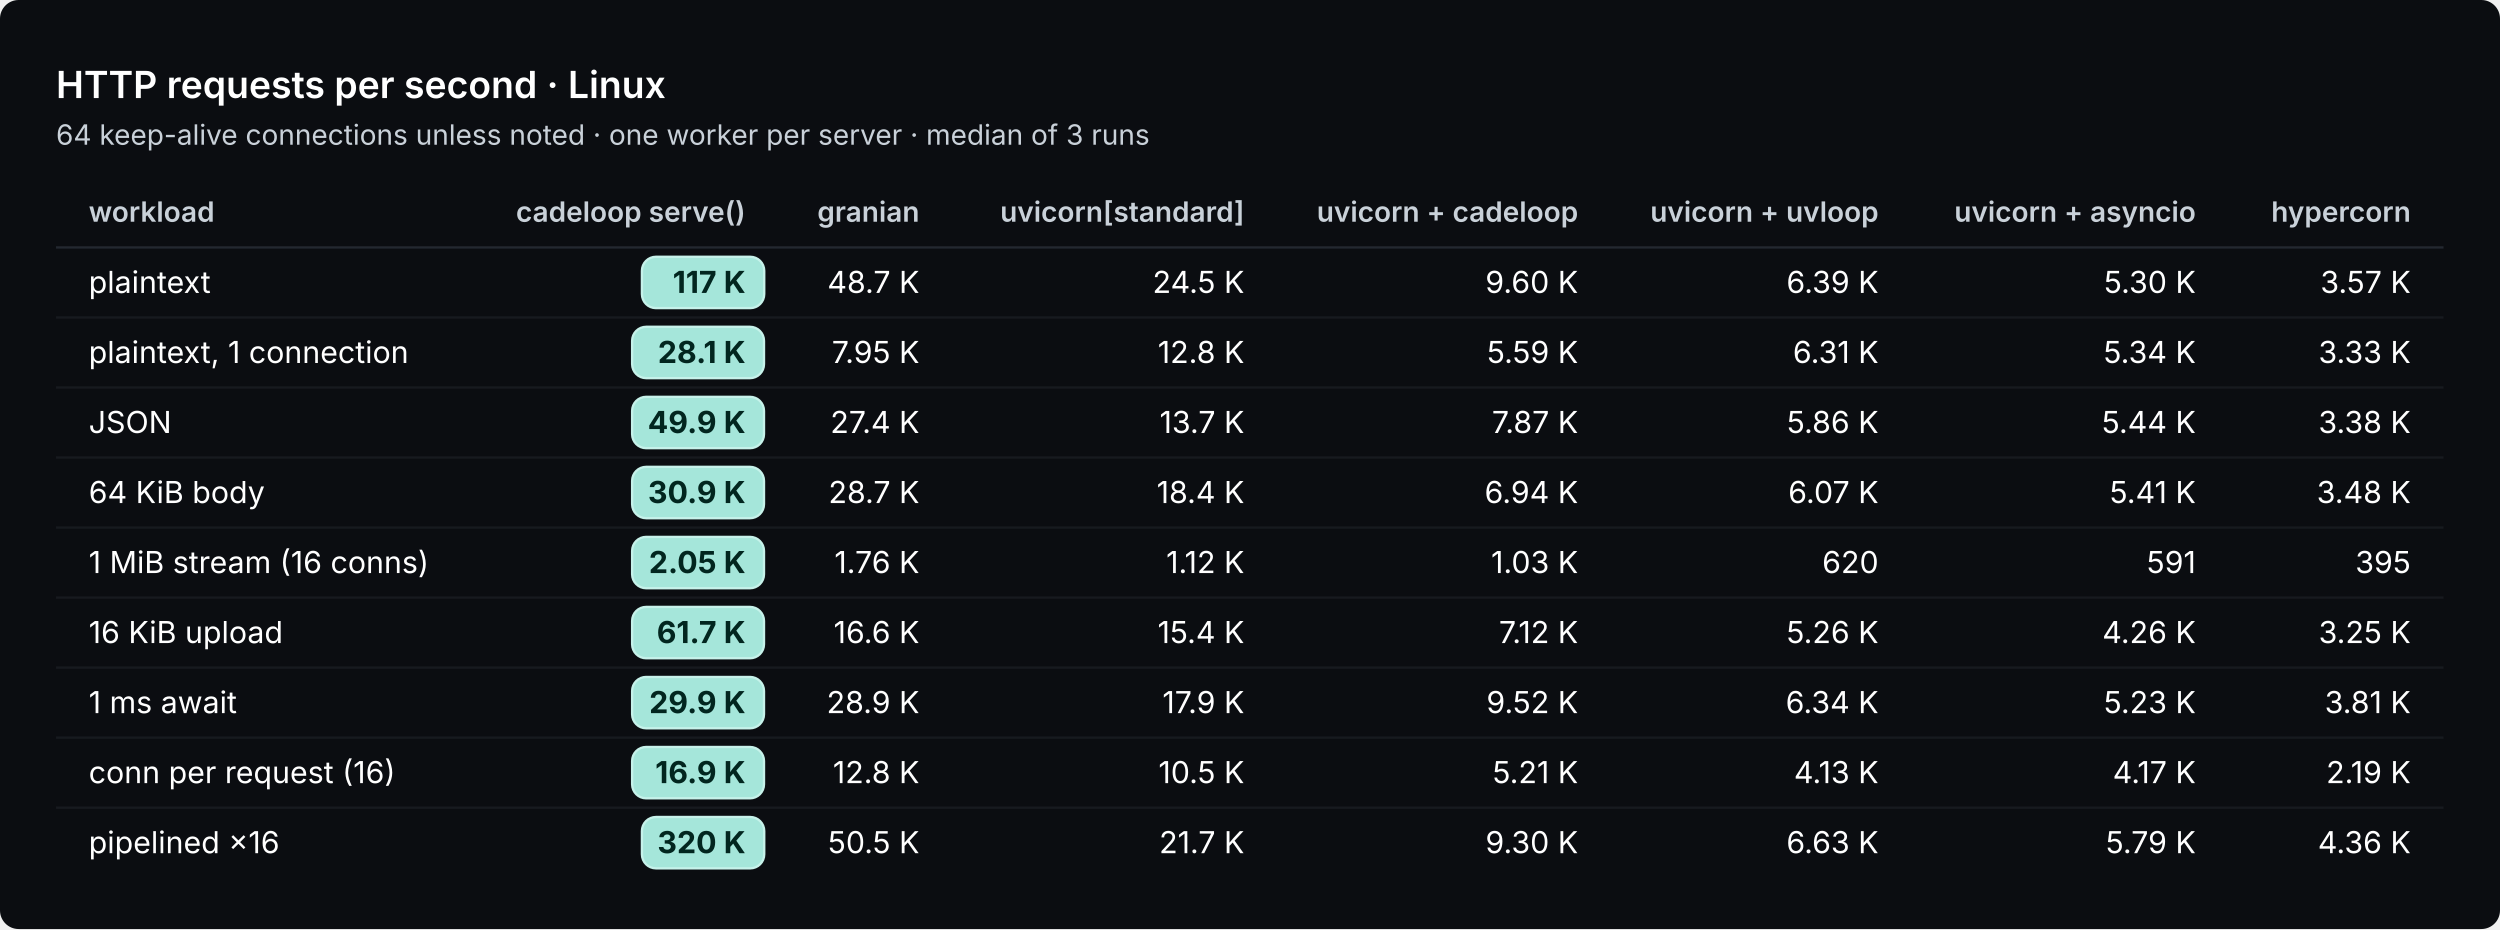
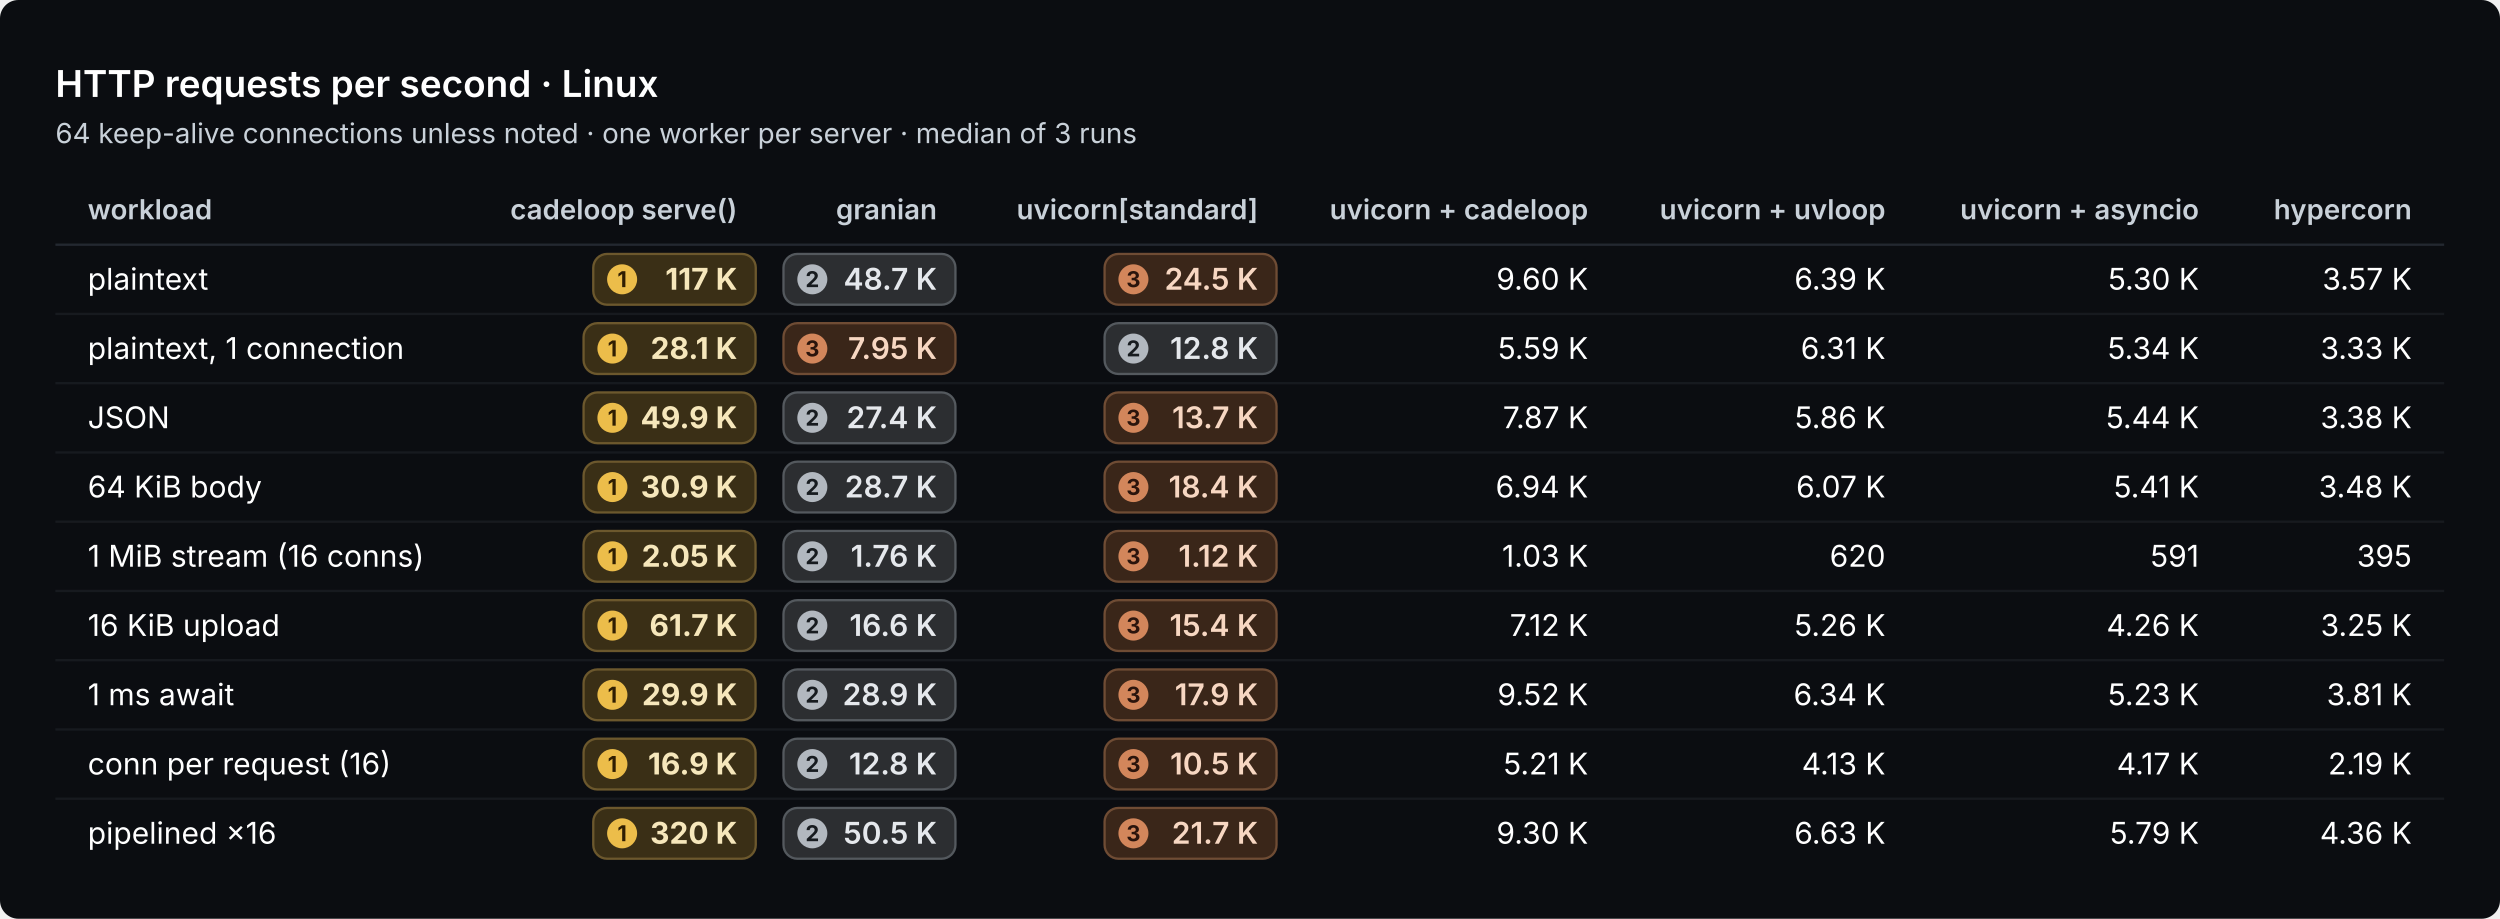
- <svg xmlns="http://www.w3.org/2000/svg" viewBox="0 0 1071 398" width="1071" height="398" font-family="system-ui, -apple-system, 'Segoe UI', sans-serif">
-   <rect width="1071" height="398" fill="#0B0D11" rx="8" />
+ <svg xmlns="http://www.w3.org/2000/svg" viewBox="0 0 1083 398" width="1083" height="398" font-family="system-ui, -apple-system, 'Segoe UI', sans-serif">
+   <rect width="1083" height="398" fill="#0B0D11" rx="8" />
  <text x="24" y="42" font-size="16" font-weight="600" fill="#ffffff">HTTP requests per second · Linux</text>
  <text x="24" y="62" font-size="12" fill="#c9d1d9">64 keep-alive connections unless noted · one worker per server · median of 3 runs</text>
  <text x="38.0" y="95.0" font-size="12" font-weight="600" fill="#c9d1d9">workload</text>
  <text x="319.4" y="95.0" font-size="12" font-weight="600" text-anchor="end" fill="#c9d1d9">cadeloop serve()</text>
-   <text x="393.9" y="95.0" font-size="12" font-weight="600" text-anchor="end" fill="#c9d1d9">granian</text>
-   <text x="533.1" y="95.0" font-size="12" font-weight="600" text-anchor="end" fill="#c9d1d9">uvicorn[standard]</text>
-   <text x="676.1" y="95.0" font-size="12" font-weight="600" text-anchor="end" fill="#c9d1d9">uvicorn + cadeloop</text>
-   <text x="804.8" y="95.0" font-size="12" font-weight="600" text-anchor="end" fill="#c9d1d9">uvicorn + uvloop</text>
-   <text x="940.7" y="95.0" font-size="12" font-weight="600" text-anchor="end" fill="#c9d1d9">uvicorn + asyncio</text>
-   <text x="1032.8" y="95.0" font-size="12" font-weight="600" text-anchor="end" fill="#c9d1d9">hypercorn</text>
-   <line x1="24" y1="106.0" x2="1046.8" y2="106.0" stroke="#232830" stroke-width="1" />
+   <text x="405.9" y="95.0" font-size="12" font-weight="600" text-anchor="end" fill="#c9d1d9">granian</text>
+   <text x="545.0" y="95.0" font-size="12" font-weight="600" text-anchor="end" fill="#c9d1d9">uvicorn[standard]</text>
+   <text x="688.0" y="95.0" font-size="12" font-weight="600" text-anchor="end" fill="#c9d1d9">uvicorn + cadeloop</text>
+   <text x="816.8" y="95.0" font-size="12" font-weight="600" text-anchor="end" fill="#c9d1d9">uvicorn + uvloop</text>
+   <text x="952.6" y="95.0" font-size="12" font-weight="600" text-anchor="end" fill="#c9d1d9">uvicorn + asyncio</text>
+   <text x="1044.8" y="95.0" font-size="12" font-weight="600" text-anchor="end" fill="#c9d1d9">hypercorn</text>
+   <line x1="24" y1="106.0" x2="1058.8" y2="106.0" stroke="#232830" stroke-width="1" />
  <text x="38.0" y="125.5" font-size="13" fill="#ffffff">plaintext</text>
-   <rect x="275.0" y="110.0" width="52.4" height="22" rx="6" fill="#a5e6da" stroke="#c6f2ea" stroke-width="1" />
-   <text x="319.4" y="125.5" font-size="13" text-anchor="end" font-weight="700" fill="#02261f">117 K</text>
-   <text x="393.9" y="125.5" font-size="13" text-anchor="end" fill="#ffffff">48.7 K</text>
-   <text x="533.1" y="125.5" font-size="13" text-anchor="end" fill="#ffffff">24.5 K</text>
-   <text x="676.1" y="125.5" font-size="13" text-anchor="end" fill="#ffffff">9.60 K</text>
-   <text x="804.8" y="125.5" font-size="13" text-anchor="end" fill="#ffffff">6.39 K</text>
-   <text x="940.7" y="125.5" font-size="13" text-anchor="end" fill="#ffffff">5.30 K</text>
-   <text x="1032.8" y="125.5" font-size="13" text-anchor="end" fill="#ffffff">3.57 K</text>
-   <line x1="24" y1="136.0" x2="1046.8" y2="136.0" stroke="#171A1F" stroke-width="1" />
+   <rect x="257.0" y="110.0" width="70.4" height="22" rx="6" fill="#3a2f16" stroke="#6c582d" stroke-width="1" />
+   <circle cx="269.5" cy="121.0" r="6.5" fill="#ecbd4a" />
+   <text x="269.5" y="124.4" font-size="9.5" font-weight="700" text-anchor="middle" fill="#2f1e02">1</text>
+   <text x="319.4" y="125.5" font-size="13" text-anchor="end" font-weight="700" fill="#f6e7bb">117 K</text>
+   <rect x="339.4" y="110.0" width="74.5" height="22" rx="6" fill="#2c2e31" stroke="#54595e" stroke-width="1" />
+   <circle cx="351.9" cy="121.0" r="6.5" fill="#b2b8bf" />
+   <text x="351.9" y="124.4" font-size="9.5" font-weight="700" text-anchor="middle" fill="#171b1f">2</text>
+   <text x="405.9" y="125.5" font-size="13" text-anchor="end" font-weight="600" fill="#e5e8ec">48.7 K</text>
+   <rect x="478.5" y="110.0" width="74.5" height="22" rx="6" fill="#3a2619" stroke="#6f4c34" stroke-width="1" />
+   <circle cx="491.0" cy="121.0" r="6.5" fill="#d2865b" />
+   <text x="491.0" y="124.4" font-size="9.5" font-weight="700" text-anchor="middle" fill="#2a140c">3</text>
+   <text x="545.0" y="125.5" font-size="13" text-anchor="end" font-weight="600" fill="#f7d7c2">24.5 K</text>
+   <text x="688.0" y="125.5" font-size="13" text-anchor="end" fill="#ffffff">9.60 K</text>
+   <text x="816.8" y="125.5" font-size="13" text-anchor="end" fill="#ffffff">6.39 K</text>
+   <text x="952.6" y="125.5" font-size="13" text-anchor="end" fill="#ffffff">5.30 K</text>
+   <text x="1044.8" y="125.5" font-size="13" text-anchor="end" fill="#ffffff">3.57 K</text>
+   <line x1="24" y1="136.0" x2="1058.8" y2="136.0" stroke="#171A1F" stroke-width="1" />
  <text x="38.0" y="155.5" font-size="13" fill="#ffffff">plaintext, 1 connection</text>
-   <rect x="270.8" y="140.0" width="56.5" height="22" rx="6" fill="#a5e6da" stroke="#c6f2ea" stroke-width="1" />
-   <text x="319.4" y="155.5" font-size="13" text-anchor="end" font-weight="700" fill="#02261f">28.1 K</text>
-   <text x="393.9" y="155.5" font-size="13" text-anchor="end" fill="#ffffff">7.95 K</text>
-   <text x="533.1" y="155.5" font-size="13" text-anchor="end" fill="#ffffff">12.8 K</text>
-   <text x="676.1" y="155.5" font-size="13" text-anchor="end" fill="#ffffff">5.59 K</text>
-   <text x="804.8" y="155.5" font-size="13" text-anchor="end" fill="#ffffff">6.31 K</text>
-   <text x="940.7" y="155.5" font-size="13" text-anchor="end" fill="#ffffff">5.34 K</text>
-   <text x="1032.8" y="155.5" font-size="13" text-anchor="end" fill="#ffffff">3.33 K</text>
-   <line x1="24" y1="166.0" x2="1046.8" y2="166.0" stroke="#171A1F" stroke-width="1" />
+   <rect x="252.8" y="140.0" width="74.5" height="22" rx="6" fill="#3a2f16" stroke="#6c582d" stroke-width="1" />
+   <circle cx="265.3" cy="151.0" r="6.5" fill="#ecbd4a" />
+   <text x="265.3" y="154.4" font-size="9.5" font-weight="700" text-anchor="middle" fill="#2f1e02">1</text>
+   <text x="319.4" y="155.5" font-size="13" text-anchor="end" font-weight="700" fill="#f6e7bb">28.1 K</text>
+   <rect x="339.4" y="140.0" width="74.5" height="22" rx="6" fill="#3a2619" stroke="#6f4c34" stroke-width="1" />
+   <circle cx="351.9" cy="151.0" r="6.5" fill="#d2865b" />
+   <text x="351.9" y="154.4" font-size="9.5" font-weight="700" text-anchor="middle" fill="#2a140c">3</text>
+   <text x="405.9" y="155.5" font-size="13" text-anchor="end" font-weight="600" fill="#f7d7c2">7.95 K</text>
+   <rect x="478.5" y="140.0" width="74.5" height="22" rx="6" fill="#2c2e31" stroke="#54595e" stroke-width="1" />
+   <circle cx="491.0" cy="151.0" r="6.5" fill="#b2b8bf" />
+   <text x="491.0" y="154.4" font-size="9.5" font-weight="700" text-anchor="middle" fill="#171b1f">2</text>
+   <text x="545.0" y="155.5" font-size="13" text-anchor="end" font-weight="600" fill="#e5e8ec">12.8 K</text>
+   <text x="688.0" y="155.5" font-size="13" text-anchor="end" fill="#ffffff">5.59 K</text>
+   <text x="816.8" y="155.5" font-size="13" text-anchor="end" fill="#ffffff">6.31 K</text>
+   <text x="952.6" y="155.5" font-size="13" text-anchor="end" fill="#ffffff">5.34 K</text>
+   <text x="1044.8" y="155.5" font-size="13" text-anchor="end" fill="#ffffff">3.33 K</text>
+   <line x1="24" y1="166.0" x2="1058.8" y2="166.0" stroke="#171A1F" stroke-width="1" />
  <text x="38.0" y="185.5" font-size="13" fill="#ffffff">JSON</text>
-   <rect x="270.8" y="170.0" width="56.5" height="22" rx="6" fill="#a5e6da" stroke="#c6f2ea" stroke-width="1" />
-   <text x="319.4" y="185.5" font-size="13" text-anchor="end" font-weight="700" fill="#02261f">49.9 K</text>
-   <text x="393.9" y="185.5" font-size="13" text-anchor="end" fill="#ffffff">27.4 K</text>
-   <text x="533.1" y="185.5" font-size="13" text-anchor="end" fill="#ffffff">13.7 K</text>
-   <text x="676.1" y="185.5" font-size="13" text-anchor="end" fill="#ffffff">7.87 K</text>
-   <text x="804.8" y="185.5" font-size="13" text-anchor="end" fill="#ffffff">5.86 K</text>
-   <text x="940.7" y="185.5" font-size="13" text-anchor="end" fill="#ffffff">5.44 K</text>
-   <text x="1032.8" y="185.5" font-size="13" text-anchor="end" fill="#ffffff">3.38 K</text>
-   <line x1="24" y1="196.0" x2="1046.8" y2="196.0" stroke="#171A1F" stroke-width="1" />
+   <rect x="252.8" y="170.0" width="74.5" height="22" rx="6" fill="#3a2f16" stroke="#6c582d" stroke-width="1" />
+   <circle cx="265.3" cy="181.0" r="6.5" fill="#ecbd4a" />
+   <text x="265.3" y="184.4" font-size="9.5" font-weight="700" text-anchor="middle" fill="#2f1e02">1</text>
+   <text x="319.4" y="185.5" font-size="13" text-anchor="end" font-weight="700" fill="#f6e7bb">49.9 K</text>
+   <rect x="339.4" y="170.0" width="74.5" height="22" rx="6" fill="#2c2e31" stroke="#54595e" stroke-width="1" />
+   <circle cx="351.9" cy="181.0" r="6.5" fill="#b2b8bf" />
+   <text x="351.9" y="184.4" font-size="9.5" font-weight="700" text-anchor="middle" fill="#171b1f">2</text>
+   <text x="405.9" y="185.5" font-size="13" text-anchor="end" font-weight="600" fill="#e5e8ec">27.4 K</text>
+   <rect x="478.5" y="170.0" width="74.5" height="22" rx="6" fill="#3a2619" stroke="#6f4c34" stroke-width="1" />
+   <circle cx="491.0" cy="181.0" r="6.5" fill="#d2865b" />
+   <text x="491.0" y="184.4" font-size="9.5" font-weight="700" text-anchor="middle" fill="#2a140c">3</text>
+   <text x="545.0" y="185.5" font-size="13" text-anchor="end" font-weight="600" fill="#f7d7c2">13.7 K</text>
+   <text x="688.0" y="185.5" font-size="13" text-anchor="end" fill="#ffffff">7.87 K</text>
+   <text x="816.8" y="185.5" font-size="13" text-anchor="end" fill="#ffffff">5.86 K</text>
+   <text x="952.6" y="185.5" font-size="13" text-anchor="end" fill="#ffffff">5.44 K</text>
+   <text x="1044.8" y="185.5" font-size="13" text-anchor="end" fill="#ffffff">3.38 K</text>
+   <line x1="24" y1="196.0" x2="1058.8" y2="196.0" stroke="#171A1F" stroke-width="1" />
  <text x="38.0" y="215.5" font-size="13" fill="#ffffff">64 KiB body</text>
-   <rect x="270.8" y="200.0" width="56.5" height="22" rx="6" fill="#a5e6da" stroke="#c6f2ea" stroke-width="1" />
-   <text x="319.4" y="215.5" font-size="13" text-anchor="end" font-weight="700" fill="#02261f">30.9 K</text>
-   <text x="393.9" y="215.5" font-size="13" text-anchor="end" fill="#ffffff">28.7 K</text>
-   <text x="533.1" y="215.5" font-size="13" text-anchor="end" fill="#ffffff">18.4 K</text>
-   <text x="676.1" y="215.5" font-size="13" text-anchor="end" fill="#ffffff">6.94 K</text>
-   <text x="804.8" y="215.5" font-size="13" text-anchor="end" fill="#ffffff">6.07 K</text>
-   <text x="940.7" y="215.5" font-size="13" text-anchor="end" fill="#ffffff">5.41 K</text>
-   <text x="1032.8" y="215.5" font-size="13" text-anchor="end" fill="#ffffff">3.48 K</text>
-   <line x1="24" y1="226.0" x2="1046.8" y2="226.0" stroke="#171A1F" stroke-width="1" />
+   <rect x="252.8" y="200.0" width="74.5" height="22" rx="6" fill="#3a2f16" stroke="#6c582d" stroke-width="1" />
+   <circle cx="265.3" cy="211.0" r="6.5" fill="#ecbd4a" />
+   <text x="265.3" y="214.4" font-size="9.5" font-weight="700" text-anchor="middle" fill="#2f1e02">1</text>
+   <text x="319.4" y="215.5" font-size="13" text-anchor="end" font-weight="700" fill="#f6e7bb">30.9 K</text>
+   <rect x="339.4" y="200.0" width="74.5" height="22" rx="6" fill="#2c2e31" stroke="#54595e" stroke-width="1" />
+   <circle cx="351.9" cy="211.0" r="6.5" fill="#b2b8bf" />
+   <text x="351.9" y="214.4" font-size="9.5" font-weight="700" text-anchor="middle" fill="#171b1f">2</text>
+   <text x="405.9" y="215.5" font-size="13" text-anchor="end" font-weight="600" fill="#e5e8ec">28.7 K</text>
+   <rect x="478.5" y="200.0" width="74.5" height="22" rx="6" fill="#3a2619" stroke="#6f4c34" stroke-width="1" />
+   <circle cx="491.0" cy="211.0" r="6.5" fill="#d2865b" />
+   <text x="491.0" y="214.4" font-size="9.5" font-weight="700" text-anchor="middle" fill="#2a140c">3</text>
+   <text x="545.0" y="215.5" font-size="13" text-anchor="end" font-weight="600" fill="#f7d7c2">18.4 K</text>
+   <text x="688.0" y="215.5" font-size="13" text-anchor="end" fill="#ffffff">6.94 K</text>
+   <text x="816.8" y="215.5" font-size="13" text-anchor="end" fill="#ffffff">6.07 K</text>
+   <text x="952.6" y="215.5" font-size="13" text-anchor="end" fill="#ffffff">5.41 K</text>
+   <text x="1044.8" y="215.5" font-size="13" text-anchor="end" fill="#ffffff">3.48 K</text>
+   <line x1="24" y1="226.0" x2="1058.8" y2="226.0" stroke="#171A1F" stroke-width="1" />
  <text x="38.0" y="245.5" font-size="13" fill="#ffffff">1 MiB stream (16 conns)</text>
-   <rect x="270.8" y="230.0" width="56.5" height="22" rx="6" fill="#a5e6da" stroke="#c6f2ea" stroke-width="1" />
-   <text x="319.4" y="245.5" font-size="13" text-anchor="end" font-weight="700" fill="#02261f">2.05 K</text>
-   <text x="393.9" y="245.5" font-size="13" text-anchor="end" fill="#ffffff">1.76 K</text>
-   <text x="533.1" y="245.5" font-size="13" text-anchor="end" fill="#ffffff">1.12 K</text>
-   <text x="676.1" y="245.5" font-size="13" text-anchor="end" fill="#ffffff">1.03 K</text>
-   <text x="804.8" y="245.5" font-size="13" text-anchor="end" fill="#ffffff">620</text>
-   <text x="940.7" y="245.5" font-size="13" text-anchor="end" fill="#ffffff">591</text>
-   <text x="1032.8" y="245.5" font-size="13" text-anchor="end" fill="#ffffff">395</text>
-   <line x1="24" y1="256.0" x2="1046.8" y2="256.0" stroke="#171A1F" stroke-width="1" />
+   <rect x="252.8" y="230.0" width="74.5" height="22" rx="6" fill="#3a2f16" stroke="#6c582d" stroke-width="1" />
+   <circle cx="265.3" cy="241.0" r="6.5" fill="#ecbd4a" />
+   <text x="265.3" y="244.4" font-size="9.5" font-weight="700" text-anchor="middle" fill="#2f1e02">1</text>
+   <text x="319.4" y="245.5" font-size="13" text-anchor="end" font-weight="700" fill="#f6e7bb">2.05 K</text>
+   <rect x="339.4" y="230.0" width="74.5" height="22" rx="6" fill="#2c2e31" stroke="#54595e" stroke-width="1" />
+   <circle cx="351.9" cy="241.0" r="6.5" fill="#b2b8bf" />
+   <text x="351.9" y="244.4" font-size="9.5" font-weight="700" text-anchor="middle" fill="#171b1f">2</text>
+   <text x="405.9" y="245.5" font-size="13" text-anchor="end" font-weight="600" fill="#e5e8ec">1.76 K</text>
+   <rect x="478.5" y="230.0" width="74.5" height="22" rx="6" fill="#3a2619" stroke="#6f4c34" stroke-width="1" />
+   <circle cx="491.0" cy="241.0" r="6.5" fill="#d2865b" />
+   <text x="491.0" y="244.4" font-size="9.5" font-weight="700" text-anchor="middle" fill="#2a140c">3</text>
+   <text x="545.0" y="245.5" font-size="13" text-anchor="end" font-weight="600" fill="#f7d7c2">1.12 K</text>
+   <text x="688.0" y="245.5" font-size="13" text-anchor="end" fill="#ffffff">1.03 K</text>
+   <text x="816.8" y="245.5" font-size="13" text-anchor="end" fill="#ffffff">620</text>
+   <text x="952.6" y="245.5" font-size="13" text-anchor="end" fill="#ffffff">591</text>
+   <text x="1044.8" y="245.5" font-size="13" text-anchor="end" fill="#ffffff">395</text>
+   <line x1="24" y1="256.0" x2="1058.8" y2="256.0" stroke="#171A1F" stroke-width="1" />
  <text x="38.0" y="275.5" font-size="13" fill="#ffffff">16 KiB upload</text>
-   <rect x="270.8" y="260.0" width="56.5" height="22" rx="6" fill="#a5e6da" stroke="#c6f2ea" stroke-width="1" />
-   <text x="319.4" y="275.5" font-size="13" text-anchor="end" font-weight="700" fill="#02261f">61.7 K</text>
-   <text x="393.9" y="275.5" font-size="13" text-anchor="end" fill="#ffffff">16.6 K</text>
-   <text x="533.1" y="275.5" font-size="13" text-anchor="end" fill="#ffffff">15.4 K</text>
-   <text x="676.1" y="275.5" font-size="13" text-anchor="end" fill="#ffffff">7.12 K</text>
-   <text x="804.8" y="275.5" font-size="13" text-anchor="end" fill="#ffffff">5.26 K</text>
-   <text x="940.7" y="275.5" font-size="13" text-anchor="end" fill="#ffffff">4.26 K</text>
-   <text x="1032.8" y="275.5" font-size="13" text-anchor="end" fill="#ffffff">3.25 K</text>
-   <line x1="24" y1="286.0" x2="1046.8" y2="286.0" stroke="#171A1F" stroke-width="1" />
+   <rect x="252.8" y="260.0" width="74.5" height="22" rx="6" fill="#3a2f16" stroke="#6c582d" stroke-width="1" />
+   <circle cx="265.3" cy="271.0" r="6.5" fill="#ecbd4a" />
+   <text x="265.3" y="274.4" font-size="9.5" font-weight="700" text-anchor="middle" fill="#2f1e02">1</text>
+   <text x="319.4" y="275.5" font-size="13" text-anchor="end" font-weight="700" fill="#f6e7bb">61.7 K</text>
+   <rect x="339.4" y="260.0" width="74.5" height="22" rx="6" fill="#2c2e31" stroke="#54595e" stroke-width="1" />
+   <circle cx="351.9" cy="271.0" r="6.5" fill="#b2b8bf" />
+   <text x="351.9" y="274.4" font-size="9.5" font-weight="700" text-anchor="middle" fill="#171b1f">2</text>
+   <text x="405.9" y="275.5" font-size="13" text-anchor="end" font-weight="600" fill="#e5e8ec">16.6 K</text>
+   <rect x="478.5" y="260.0" width="74.5" height="22" rx="6" fill="#3a2619" stroke="#6f4c34" stroke-width="1" />
+   <circle cx="491.0" cy="271.0" r="6.5" fill="#d2865b" />
+   <text x="491.0" y="274.4" font-size="9.5" font-weight="700" text-anchor="middle" fill="#2a140c">3</text>
+   <text x="545.0" y="275.5" font-size="13" text-anchor="end" font-weight="600" fill="#f7d7c2">15.4 K</text>
+   <text x="688.0" y="275.5" font-size="13" text-anchor="end" fill="#ffffff">7.12 K</text>
+   <text x="816.8" y="275.5" font-size="13" text-anchor="end" fill="#ffffff">5.26 K</text>
+   <text x="952.6" y="275.5" font-size="13" text-anchor="end" fill="#ffffff">4.26 K</text>
+   <text x="1044.8" y="275.5" font-size="13" text-anchor="end" fill="#ffffff">3.25 K</text>
+   <line x1="24" y1="286.0" x2="1058.8" y2="286.0" stroke="#171A1F" stroke-width="1" />
  <text x="38.0" y="305.5" font-size="13" fill="#ffffff">1 ms await</text>
-   <rect x="270.8" y="290.0" width="56.5" height="22" rx="6" fill="#a5e6da" stroke="#c6f2ea" stroke-width="1" />
-   <text x="319.4" y="305.5" font-size="13" text-anchor="end" font-weight="700" fill="#02261f">29.9 K</text>
-   <text x="393.9" y="305.5" font-size="13" text-anchor="end" fill="#ffffff">28.9 K</text>
-   <text x="533.1" y="305.5" font-size="13" text-anchor="end" fill="#ffffff">17.9 K</text>
-   <text x="676.1" y="305.5" font-size="13" text-anchor="end" fill="#ffffff">9.52 K</text>
-   <text x="804.8" y="305.5" font-size="13" text-anchor="end" fill="#ffffff">6.34 K</text>
-   <text x="940.7" y="305.5" font-size="13" text-anchor="end" fill="#ffffff">5.23 K</text>
-   <text x="1032.8" y="305.5" font-size="13" text-anchor="end" fill="#ffffff">3.81 K</text>
-   <line x1="24" y1="316.0" x2="1046.8" y2="316.0" stroke="#171A1F" stroke-width="1" />
+   <rect x="252.8" y="290.0" width="74.5" height="22" rx="6" fill="#3a2f16" stroke="#6c582d" stroke-width="1" />
+   <circle cx="265.3" cy="301.0" r="6.5" fill="#ecbd4a" />
+   <text x="265.3" y="304.4" font-size="9.5" font-weight="700" text-anchor="middle" fill="#2f1e02">1</text>
+   <text x="319.4" y="305.5" font-size="13" text-anchor="end" font-weight="700" fill="#f6e7bb">29.9 K</text>
+   <rect x="339.4" y="290.0" width="74.5" height="22" rx="6" fill="#2c2e31" stroke="#54595e" stroke-width="1" />
+   <circle cx="351.9" cy="301.0" r="6.5" fill="#b2b8bf" />
+   <text x="351.9" y="304.4" font-size="9.5" font-weight="700" text-anchor="middle" fill="#171b1f">2</text>
+   <text x="405.9" y="305.5" font-size="13" text-anchor="end" font-weight="600" fill="#e5e8ec">28.9 K</text>
+   <rect x="478.5" y="290.0" width="74.5" height="22" rx="6" fill="#3a2619" stroke="#6f4c34" stroke-width="1" />
+   <circle cx="491.0" cy="301.0" r="6.5" fill="#d2865b" />
+   <text x="491.0" y="304.4" font-size="9.5" font-weight="700" text-anchor="middle" fill="#2a140c">3</text>
+   <text x="545.0" y="305.5" font-size="13" text-anchor="end" font-weight="600" fill="#f7d7c2">17.9 K</text>
+   <text x="688.0" y="305.5" font-size="13" text-anchor="end" fill="#ffffff">9.52 K</text>
+   <text x="816.8" y="305.5" font-size="13" text-anchor="end" fill="#ffffff">6.34 K</text>
+   <text x="952.6" y="305.5" font-size="13" text-anchor="end" fill="#ffffff">5.23 K</text>
+   <text x="1044.8" y="305.5" font-size="13" text-anchor="end" fill="#ffffff">3.81 K</text>
+   <line x1="24" y1="316.0" x2="1058.8" y2="316.0" stroke="#171A1F" stroke-width="1" />
  <text x="38.0" y="335.5" font-size="13" fill="#ffffff">conn per request (16)</text>
-   <rect x="270.8" y="320.0" width="56.5" height="22" rx="6" fill="#a5e6da" stroke="#c6f2ea" stroke-width="1" />
-   <text x="319.4" y="335.5" font-size="13" text-anchor="end" font-weight="700" fill="#02261f">16.9 K</text>
-   <text x="393.9" y="335.5" font-size="13" text-anchor="end" fill="#ffffff">12.8 K</text>
-   <text x="533.1" y="335.5" font-size="13" text-anchor="end" fill="#ffffff">10.5 K</text>
-   <text x="676.1" y="335.5" font-size="13" text-anchor="end" fill="#ffffff">5.21 K</text>
-   <text x="804.8" y="335.5" font-size="13" text-anchor="end" fill="#ffffff">4.13 K</text>
-   <text x="940.7" y="335.5" font-size="13" text-anchor="end" fill="#ffffff">4.17 K</text>
-   <text x="1032.8" y="335.5" font-size="13" text-anchor="end" fill="#ffffff">2.19 K</text>
-   <line x1="24" y1="346.0" x2="1046.8" y2="346.0" stroke="#171A1F" stroke-width="1" />
+   <rect x="252.8" y="320.0" width="74.5" height="22" rx="6" fill="#3a2f16" stroke="#6c582d" stroke-width="1" />
+   <circle cx="265.3" cy="331.0" r="6.5" fill="#ecbd4a" />
+   <text x="265.3" y="334.4" font-size="9.5" font-weight="700" text-anchor="middle" fill="#2f1e02">1</text>
+   <text x="319.4" y="335.5" font-size="13" text-anchor="end" font-weight="700" fill="#f6e7bb">16.9 K</text>
+   <rect x="339.4" y="320.0" width="74.5" height="22" rx="6" fill="#2c2e31" stroke="#54595e" stroke-width="1" />
+   <circle cx="351.9" cy="331.0" r="6.5" fill="#b2b8bf" />
+   <text x="351.9" y="334.4" font-size="9.5" font-weight="700" text-anchor="middle" fill="#171b1f">2</text>
+   <text x="405.9" y="335.5" font-size="13" text-anchor="end" font-weight="600" fill="#e5e8ec">12.8 K</text>
+   <rect x="478.5" y="320.0" width="74.5" height="22" rx="6" fill="#3a2619" stroke="#6f4c34" stroke-width="1" />
+   <circle cx="491.0" cy="331.0" r="6.5" fill="#d2865b" />
+   <text x="491.0" y="334.4" font-size="9.5" font-weight="700" text-anchor="middle" fill="#2a140c">3</text>
+   <text x="545.0" y="335.5" font-size="13" text-anchor="end" font-weight="600" fill="#f7d7c2">10.5 K</text>
+   <text x="688.0" y="335.5" font-size="13" text-anchor="end" fill="#ffffff">5.21 K</text>
+   <text x="816.8" y="335.5" font-size="13" text-anchor="end" fill="#ffffff">4.13 K</text>
+   <text x="952.6" y="335.5" font-size="13" text-anchor="end" fill="#ffffff">4.17 K</text>
+   <text x="1044.8" y="335.5" font-size="13" text-anchor="end" fill="#ffffff">2.19 K</text>
+   <line x1="24" y1="346.0" x2="1058.8" y2="346.0" stroke="#171A1F" stroke-width="1" />
  <text x="38.0" y="365.5" font-size="13" fill="#ffffff">pipelined ×16</text>
-   <rect x="275.0" y="350.0" width="52.4" height="22" rx="6" fill="#a5e6da" stroke="#c6f2ea" stroke-width="1" />
-   <text x="319.4" y="365.5" font-size="13" text-anchor="end" font-weight="700" fill="#02261f">320 K</text>
-   <text x="393.9" y="365.5" font-size="13" text-anchor="end" fill="#ffffff">50.5 K</text>
-   <text x="533.1" y="365.5" font-size="13" text-anchor="end" fill="#ffffff">21.7 K</text>
-   <text x="676.1" y="365.5" font-size="13" text-anchor="end" fill="#ffffff">9.30 K</text>
-   <text x="804.8" y="365.5" font-size="13" text-anchor="end" fill="#ffffff">6.63 K</text>
-   <text x="940.7" y="365.5" font-size="13" text-anchor="end" fill="#ffffff">5.79 K</text>
-   <text x="1032.8" y="365.5" font-size="13" text-anchor="end" fill="#ffffff">4.36 K</text>
+   <rect x="257.0" y="350.0" width="70.4" height="22" rx="6" fill="#3a2f16" stroke="#6c582d" stroke-width="1" />
+   <circle cx="269.5" cy="361.0" r="6.5" fill="#ecbd4a" />
+   <text x="269.5" y="364.4" font-size="9.5" font-weight="700" text-anchor="middle" fill="#2f1e02">1</text>
+   <text x="319.4" y="365.5" font-size="13" text-anchor="end" font-weight="700" fill="#f6e7bb">320 K</text>
+   <rect x="339.4" y="350.0" width="74.5" height="22" rx="6" fill="#2c2e31" stroke="#54595e" stroke-width="1" />
+   <circle cx="351.9" cy="361.0" r="6.5" fill="#b2b8bf" />
+   <text x="351.9" y="364.4" font-size="9.5" font-weight="700" text-anchor="middle" fill="#171b1f">2</text>
+   <text x="405.9" y="365.5" font-size="13" text-anchor="end" font-weight="600" fill="#e5e8ec">50.5 K</text>
+   <rect x="478.5" y="350.0" width="74.5" height="22" rx="6" fill="#3a2619" stroke="#6f4c34" stroke-width="1" />
+   <circle cx="491.0" cy="361.0" r="6.5" fill="#d2865b" />
+   <text x="491.0" y="364.4" font-size="9.5" font-weight="700" text-anchor="middle" fill="#2a140c">3</text>
+   <text x="545.0" y="365.5" font-size="13" text-anchor="end" font-weight="600" fill="#f7d7c2">21.7 K</text>
+   <text x="688.0" y="365.5" font-size="13" text-anchor="end" fill="#ffffff">9.30 K</text>
+   <text x="816.8" y="365.5" font-size="13" text-anchor="end" fill="#ffffff">6.63 K</text>
+   <text x="952.6" y="365.5" font-size="13" text-anchor="end" fill="#ffffff">5.79 K</text>
+   <text x="1044.8" y="365.5" font-size="13" text-anchor="end" fill="#ffffff">4.36 K</text>
</svg>
